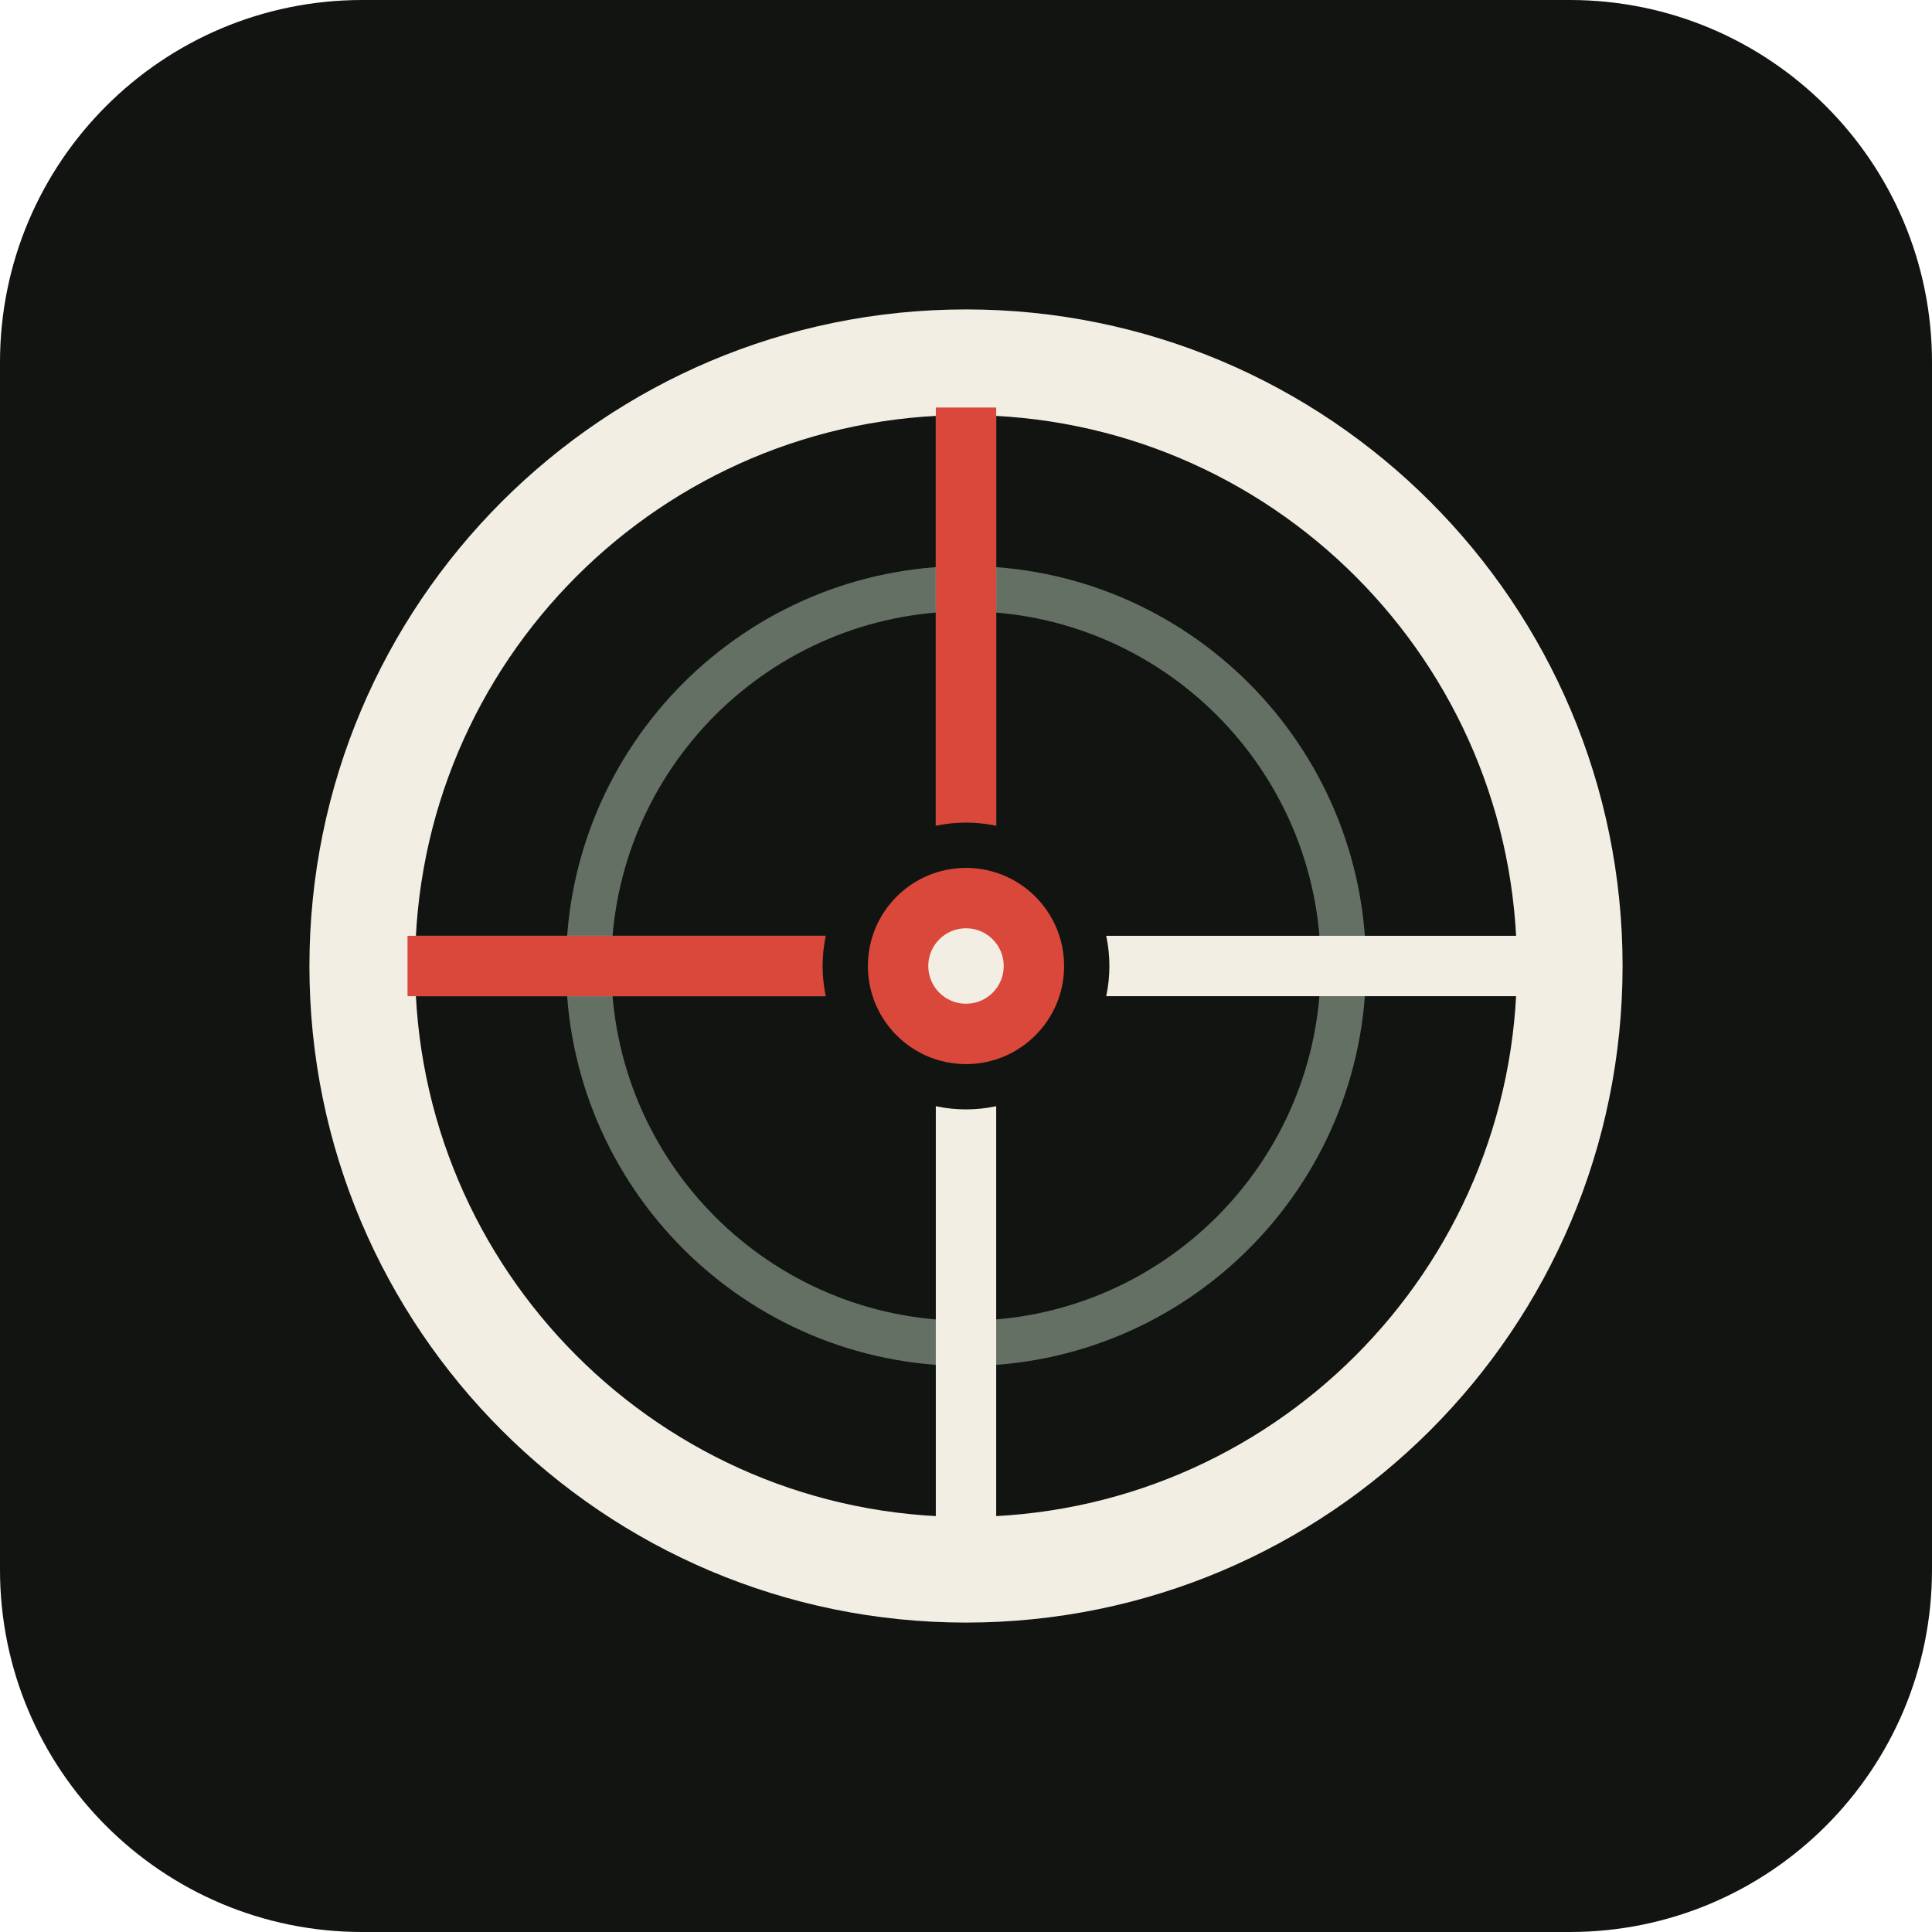
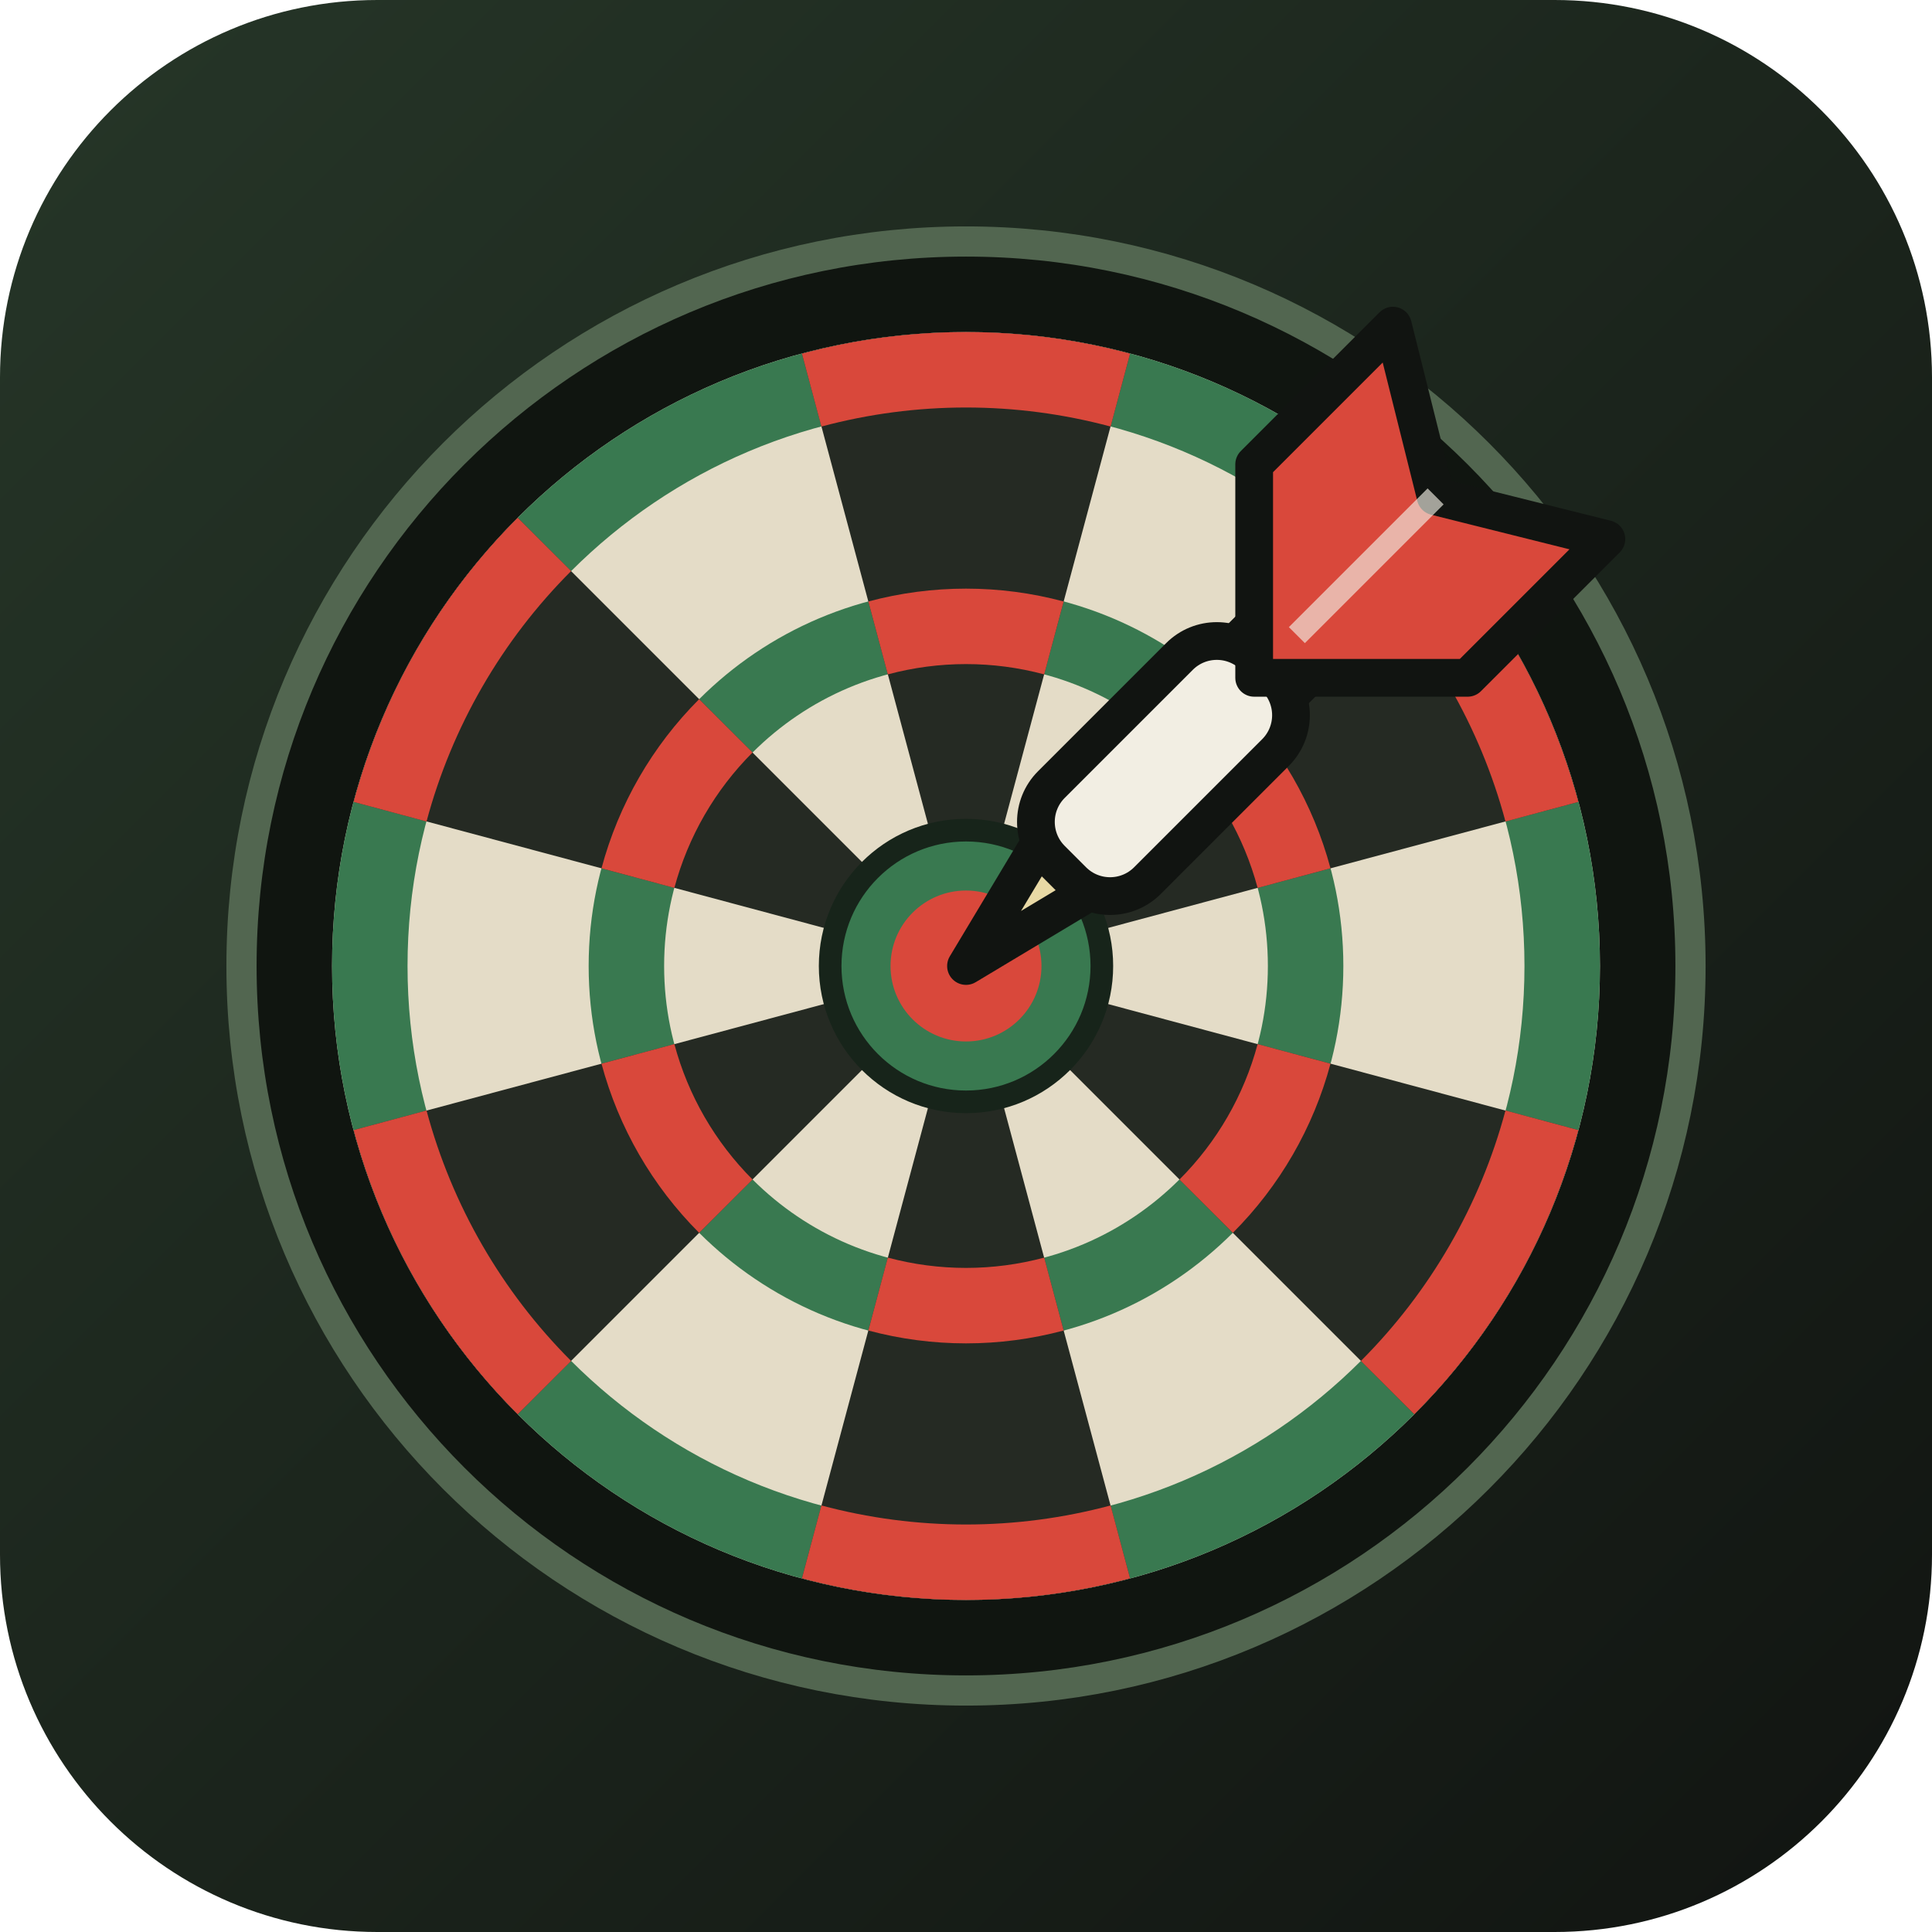
<svg xmlns="http://www.w3.org/2000/svg" viewBox="0 0 128 128">
-   <rect width="128" height="128" rx="24" fill="#111411" />
-   <circle cx="64" cy="64" r="40" fill="none" stroke="#f2eee3" stroke-width="7" />
-   <circle cx="64" cy="64" r="25" fill="none" stroke="#657065" stroke-width="3" />
-   <path d="M64 27v74M27 64h74" stroke="#f2eee3" stroke-width="4" />
-   <path d="M64 27v37H27" fill="none" stroke="#d9483b" stroke-width="4" />
-   <circle cx="64" cy="64" r="8" fill="#d9483b" stroke="#111411" stroke-width="3" />
-   <circle cx="64" cy="64" r="2.5" fill="#f2eee3" />
+   <defs>
+     <linearGradient id="tile" x2="1" y2="1" gradientUnits="objectBoundingBox">
+       <stop stop-color="#263628" />
+       <stop offset="1" stop-color="#111411" />
+     </linearGradient>
+     <g id="segment">
+       <path d="M64 64 53.13 23.43a42 42 0 0 1 21.74 0Z" fill="#252a23" />
+       <path d="M53.13 23.43a42 42 0 0 1 21.74 0l-1.29 4.83a37 37 0 0 0-19.16 0ZM57.53 39.85a25 25 0 0 1 12.94 0l-1.29 4.83a20 20 0 0 0-10.36 0Z" fill="#d9483b" />
+     </g>
+   </defs>
+   <rect width="128" height="128" rx="25" fill="url(#tile)" />
+   <circle cx="64" cy="64" r="48" fill="#101510" stroke="#526650" stroke-width="2" />
+   <circle cx="64" cy="64" r="42" fill="#e4dcc7" />
+   <g fill="none" stroke="#397950" stroke-width="5">
+     <circle cx="64" cy="64" r="39.5" />
+     <circle cx="64" cy="64" r="22.5" />
+   </g>
+   <use href="#segment" />
+   <use href="#segment" transform="rotate(60 64 64)" />
+   <use href="#segment" transform="rotate(120 64 64)" />
+   <use href="#segment" transform="rotate(180 64 64)" />
+   <use href="#segment" transform="rotate(240 64 64)" />
+   <use href="#segment" transform="rotate(300 64 64)" />
+   <circle cx="64" cy="64" r="9" fill="#397950" stroke="#17241a" stroke-width="1.5" />
+   <circle cx="64" cy="64" r="5" fill="#d9483b" />
+   <g transform="translate(64 64) rotate(45)" stroke="#111411" stroke-width="2.5" stroke-linejoin="round">
+     <path d="M-2.5-39h5v29L0 0l-2.5-10Z" fill="#e8d9a5" />
+     <rect x="-4.5" y="-28" width="9" height="19" rx="3.5" fill="#f2eee3" />
+     <path d="M0-27-10-37v-13l10 6 10-6v13Z" fill="#d9483b" />
+     <path d="M0-44v13" fill="none" stroke="#f2eee3" stroke-opacity=".65" stroke-width="1.5" />
+   </g>
</svg>
